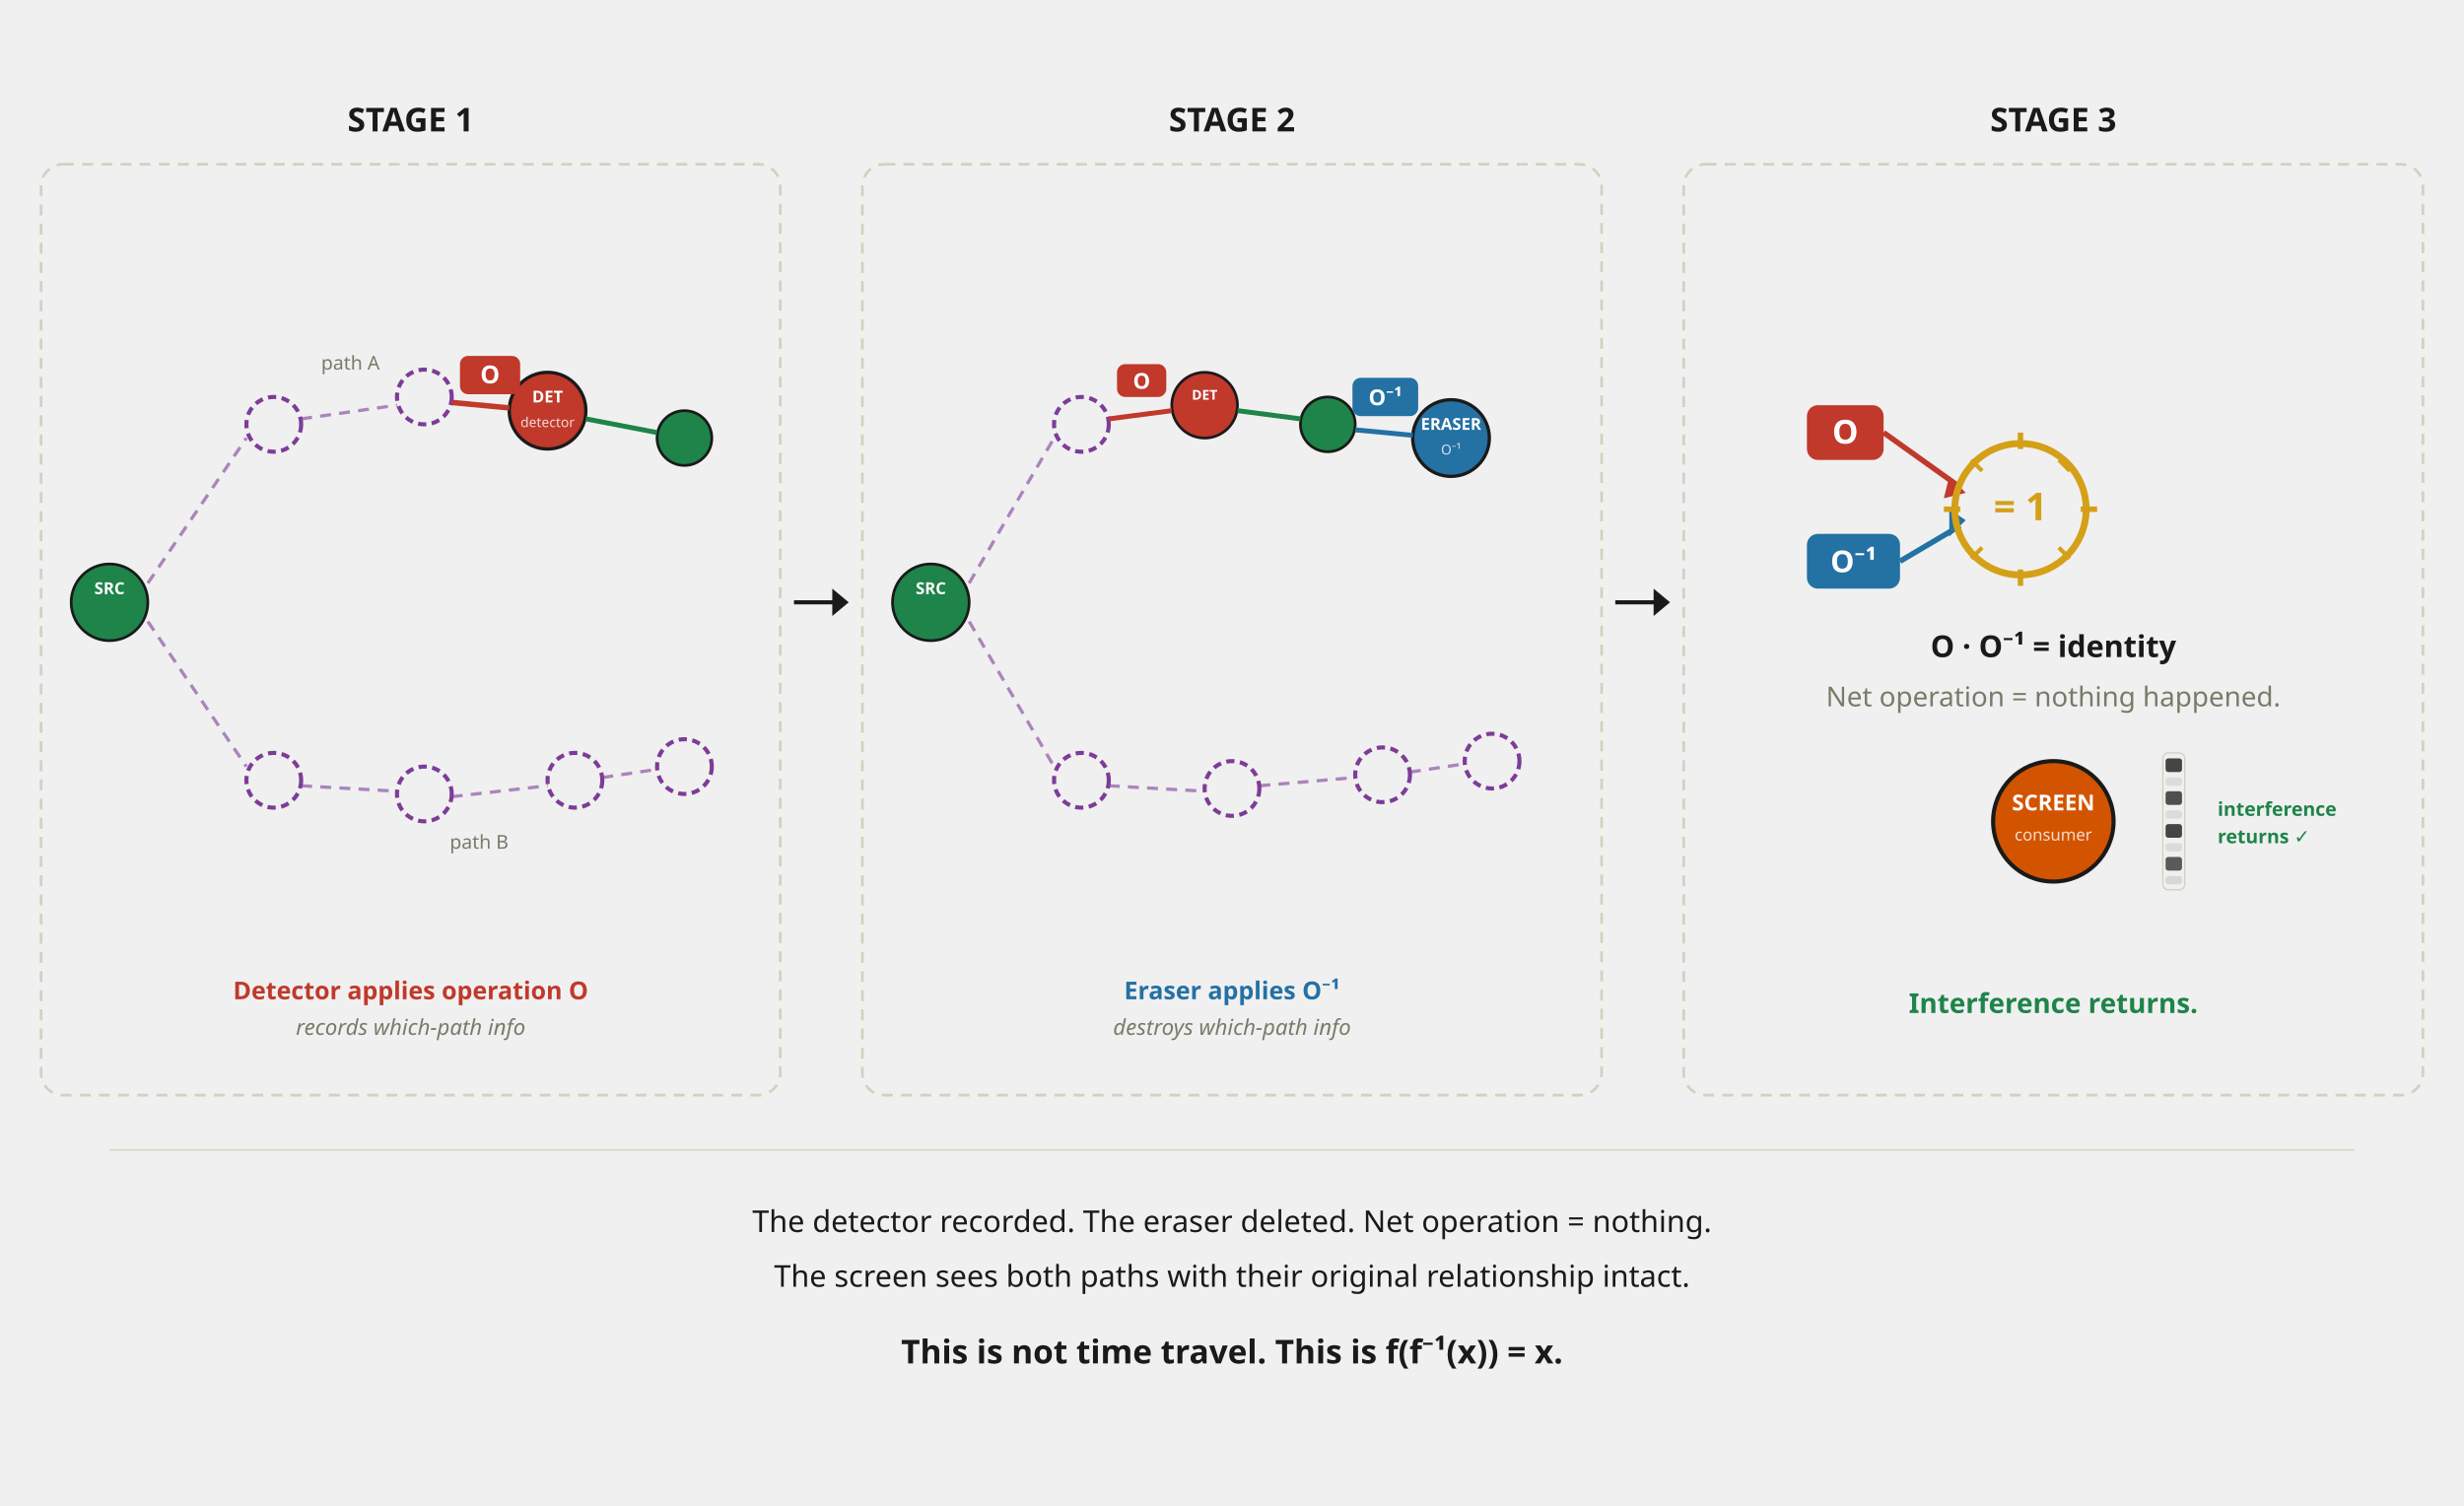
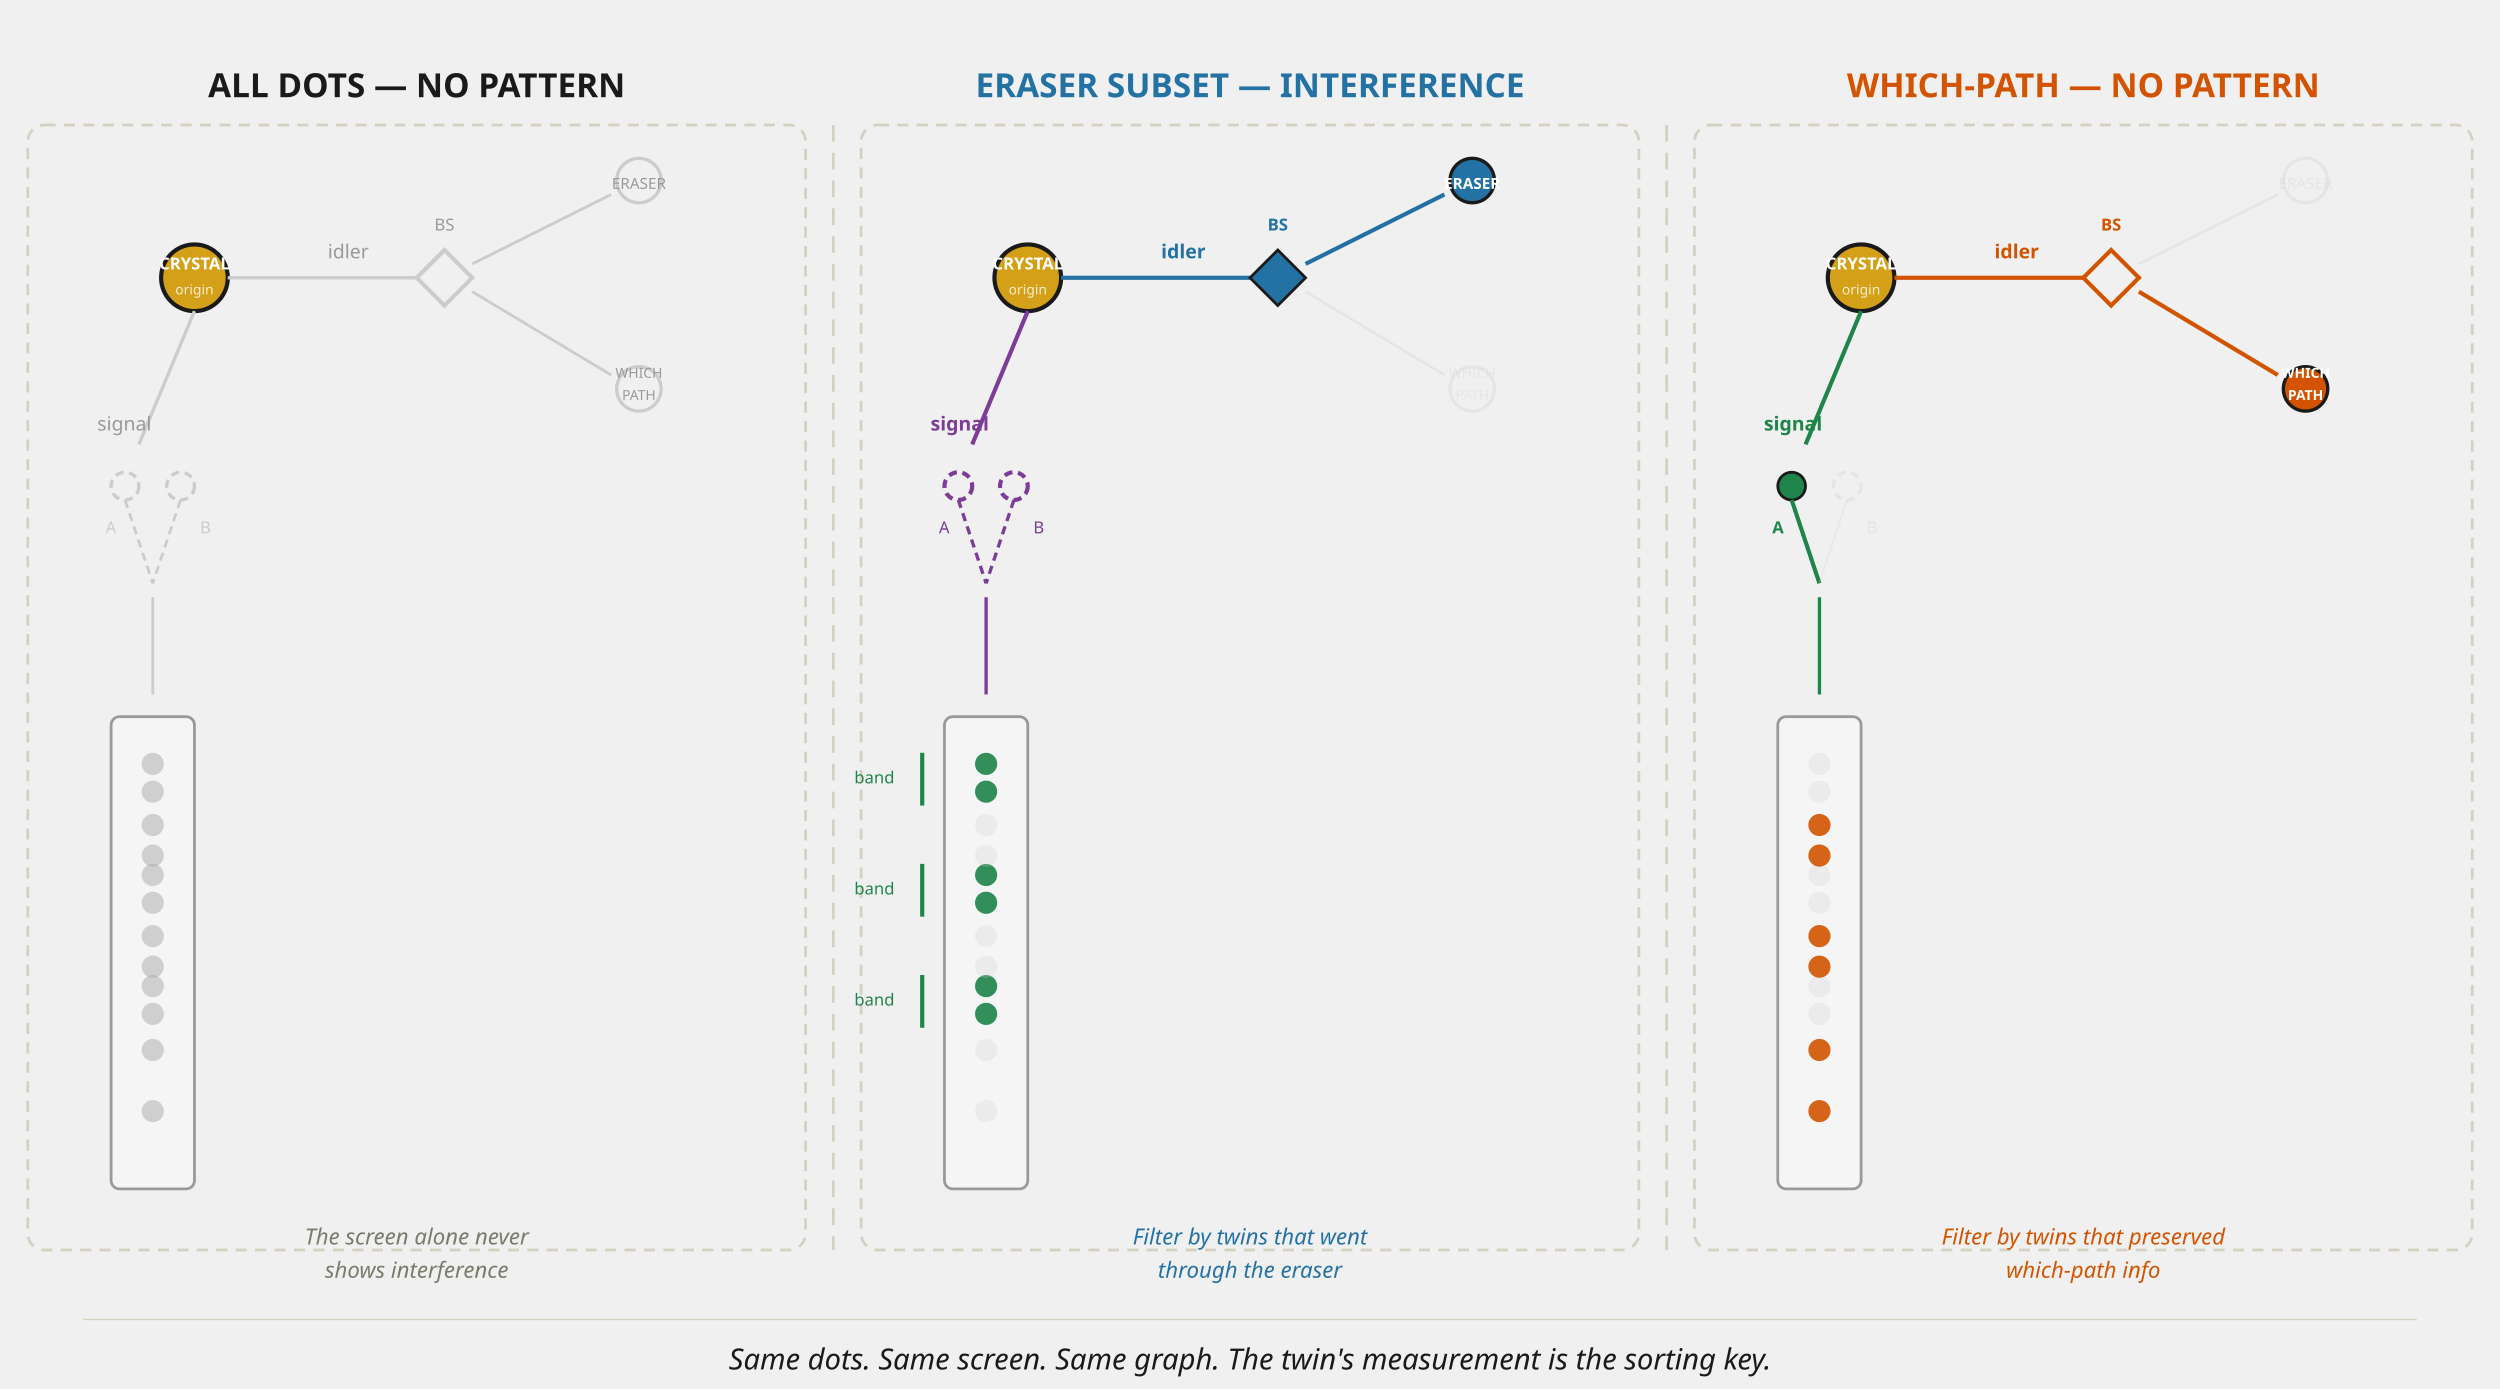
- <svg xmlns="http://www.w3.org/2000/svg" viewBox="0 0 900 550">
+ <svg xmlns="http://www.w3.org/2000/svg" viewBox="0 0 900 500">
  <style>
    text { font-family: "DM Sans", sans-serif; }
  </style>
-   <rect x="15" y="60" width="270" height="340" rx="8" fill="none" stroke="#d5d0c0" stroke-width="1" stroke-dasharray="4,3" />
-   <text x="150" y="48" text-anchor="middle" font-size="12" fill="#1a1a1a" font-weight="700">STAGE 1</text>
-   <circle cx="40" cy="220" r="14" fill="#1e8449" stroke="#1a1a1a" stroke-width="1" />
-   <text x="40" y="217" text-anchor="middle" font-size="6" fill="white" font-weight="700">SRC</text>
-   <circle cx="100" cy="155" r="10" fill="none" stroke="#7d3c98" stroke-width="1.5" stroke-dasharray="3,2" />
-   <circle cx="155" cy="145" r="10" fill="none" stroke="#7d3c98" stroke-width="1.5" stroke-dasharray="3,2" />
-   <line x1="54" y1="213" x2="90" y2="160" stroke="#7d3c98" stroke-width="1.2" stroke-dasharray="4,3" opacity="0.6" />
-   <line x1="110" y1="153" x2="145" y2="148" stroke="#7d3c98" stroke-width="1.2" stroke-dasharray="4,3" opacity="0.6" />
-   <text x="128" y="135" text-anchor="middle" font-size="7" fill="#7a7a6a">path A</text>
-   <circle cx="200" cy="150" r="14" fill="#c0392b" stroke="#1a1a1a" stroke-width="1.2" />
-   <text x="200" y="147" text-anchor="middle" font-size="6" fill="white" font-weight="700">DET</text>
-   <text x="200" y="156" text-anchor="middle" font-size="5" fill="rgba(255,255,255,0.8)">detector</text>
-   <line x1="165" y1="147" x2="186" y2="149" stroke="#c0392b" stroke-width="2" />
-   <rect x="168" y="130" width="22" height="14" rx="3" fill="#c0392b" />
-   <text x="179" y="140" text-anchor="middle" font-size="9" fill="white" font-weight="700">O</text>
-   <circle cx="250" cy="160" r="10" fill="#1e8449" stroke="#1a1a1a" stroke-width="1" />
-   <line x1="214" y1="153" x2="240" y2="158" stroke="#1e8449" stroke-width="1.8" />
-   <circle cx="100" cy="285" r="10" fill="none" stroke="#7d3c98" stroke-width="1.5" stroke-dasharray="3,2" />
-   <circle cx="155" cy="290" r="10" fill="none" stroke="#7d3c98" stroke-width="1.5" stroke-dasharray="3,2" />
-   <circle cx="210" cy="285" r="10" fill="none" stroke="#7d3c98" stroke-width="1.5" stroke-dasharray="3,2" />
-   <circle cx="250" cy="280" r="10" fill="none" stroke="#7d3c98" stroke-width="1.5" stroke-dasharray="3,2" />
-   <line x1="54" y1="227" x2="90" y2="280" stroke="#7d3c98" stroke-width="1.2" stroke-dasharray="4,3" opacity="0.6" />
-   <line x1="110" y1="287" x2="145" y2="289" stroke="#7d3c98" stroke-width="1.2" stroke-dasharray="4,3" opacity="0.6" />
-   <line x1="165" y1="291" x2="200" y2="287" stroke="#7d3c98" stroke-width="1.2" stroke-dasharray="4,3" opacity="0.6" />
-   <line x1="220" y1="284" x2="240" y2="281" stroke="#7d3c98" stroke-width="1.2" stroke-dasharray="4,3" opacity="0.6" />
-   <text x="175" y="310" text-anchor="middle" font-size="7" fill="#7a7a6a">path B</text>
-   <text x="150" y="365" text-anchor="middle" font-size="9" fill="#c0392b" font-weight="600">Detector applies operation O</text>
-   <text x="150" y="378" text-anchor="middle" font-size="8" fill="#7a7a6a" font-style="italic">records which-path info</text>
-   <line x1="290" y1="220" x2="308" y2="220" stroke="#1a1a1a" stroke-width="1.5" />
-   <polygon points="310,220 304,215 304,225" fill="#1a1a1a" />
-   <rect x="315" y="60" width="270" height="340" rx="8" fill="none" stroke="#d5d0c0" stroke-width="1" stroke-dasharray="4,3" />
-   <text x="450" y="48" text-anchor="middle" font-size="12" fill="#1a1a1a" font-weight="700">STAGE 2</text>
-   <circle cx="340" cy="220" r="14" fill="#1e8449" stroke="#1a1a1a" stroke-width="1" />
-   <text x="340" y="217" text-anchor="middle" font-size="6" fill="white" font-weight="700">SRC</text>
-   <circle cx="395" cy="155" r="10" fill="none" stroke="#7d3c98" stroke-width="1.5" stroke-dasharray="3,2" />
-   <line x1="354" y1="213" x2="385" y2="160" stroke="#7d3c98" stroke-width="1.2" stroke-dasharray="4,3" opacity="0.6" />
-   <circle cx="440" cy="148" r="12" fill="#c0392b" stroke="#1a1a1a" stroke-width="1" />
-   <text x="440" y="146" text-anchor="middle" font-size="5" fill="white" font-weight="700">DET</text>
-   <line x1="405" y1="153" x2="428" y2="150" stroke="#c0392b" stroke-width="1.8" />
-   <rect x="408" y="133" width="18" height="12" rx="3" fill="#c0392b" />
-   <text x="417" y="142" text-anchor="middle" font-size="8" fill="white" font-weight="700">O</text>
-   <circle cx="485" cy="155" r="10" fill="#1e8449" stroke="#1a1a1a" stroke-width="1" />
-   <line x1="452" y1="150" x2="475" y2="153" stroke="#1e8449" stroke-width="1.8" />
-   <circle cx="530" cy="160" r="14" fill="#2471a3" stroke="#1a1a1a" stroke-width="1.2" />
-   <text x="530" y="157" text-anchor="middle" font-size="6" fill="white" font-weight="700">ERASER</text>
-   <text x="530" y="166" text-anchor="middle" font-size="5" fill="rgba(255,255,255,0.8)">O⁻¹</text>
-   <line x1="495" y1="157" x2="516" y2="159" stroke="#2471a3" stroke-width="1.8" />
-   <rect x="494" y="138" width="24" height="14" rx="3" fill="#2471a3" />
-   <text x="506" y="148" text-anchor="middle" font-size="8" fill="white" font-weight="700">O⁻¹</text>
-   <circle cx="395" cy="285" r="10" fill="none" stroke="#7d3c98" stroke-width="1.5" stroke-dasharray="3,2" />
-   <circle cx="450" cy="288" r="10" fill="none" stroke="#7d3c98" stroke-width="1.5" stroke-dasharray="3,2" />
-   <circle cx="505" cy="283" r="10" fill="none" stroke="#7d3c98" stroke-width="1.5" stroke-dasharray="3,2" />
-   <circle cx="545" cy="278" r="10" fill="none" stroke="#7d3c98" stroke-width="1.5" stroke-dasharray="3,2" />
-   <line x1="354" y1="227" x2="385" y2="280" stroke="#7d3c98" stroke-width="1.2" stroke-dasharray="4,3" opacity="0.6" />
-   <line x1="405" y1="287" x2="440" y2="289" stroke="#7d3c98" stroke-width="1.2" stroke-dasharray="4,3" opacity="0.6" />
-   <line x1="460" y1="287" x2="495" y2="284" stroke="#7d3c98" stroke-width="1.2" stroke-dasharray="4,3" opacity="0.6" />
-   <line x1="515" y1="282" x2="535" y2="279" stroke="#7d3c98" stroke-width="1.2" stroke-dasharray="4,3" opacity="0.6" />
-   <text x="450" y="365" text-anchor="middle" font-size="9" fill="#2471a3" font-weight="600">Eraser applies O⁻¹</text>
-   <text x="450" y="378" text-anchor="middle" font-size="8" fill="#7a7a6a" font-style="italic">destroys which-path info</text>
-   <line x1="590" y1="220" x2="608" y2="220" stroke="#1a1a1a" stroke-width="1.5" />
-   <polygon points="610,220 604,215 604,225" fill="#1a1a1a" />
-   <rect x="615" y="60" width="270" height="340" rx="8" fill="none" stroke="#d5d0c0" stroke-width="1" stroke-dasharray="4,3" />
-   <text x="750" y="48" text-anchor="middle" font-size="12" fill="#1a1a1a" font-weight="700">STAGE 3</text>
-   <rect x="660" y="148" width="28" height="20" rx="4" fill="#c0392b" />
-   <text x="674" y="162" text-anchor="middle" font-size="12" fill="white" font-weight="700">O</text>
-   <line x1="688" y1="158" x2="716" y2="178" stroke="#c0392b" stroke-width="2" />
-   <polygon points="718,180 712,174 710,182" fill="#c0392b" />
-   <rect x="660" y="195" width="34" height="20" rx="4" fill="#2471a3" />
-   <text x="677" y="209" text-anchor="middle" font-size="11" fill="white" font-weight="700">O⁻¹</text>
-   <line x1="694" y1="205" x2="716" y2="192" stroke="#2471a3" stroke-width="2" />
-   <polygon points="718,190 712,186 712,196" fill="#2471a3" />
-   <circle cx="738" cy="186" r="24" fill="none" stroke="#d4a017" stroke-width="2.5" />
-   <line x1="738" y1="158" x2="738" y2="164" stroke="#d4a017" stroke-width="2" />
-   <line x1="738" y1="208" x2="738" y2="214" stroke="#d4a017" stroke-width="2" />
-   <line x1="710" y1="186" x2="716" y2="186" stroke="#d4a017" stroke-width="2" />
-   <line x1="760" y1="186" x2="766" y2="186" stroke="#d4a017" stroke-width="2" />
-   <line x1="720" y1="168" x2="724" y2="172" stroke="#d4a017" stroke-width="1.5" />
-   <line x1="752" y1="200" x2="756" y2="204" stroke="#d4a017" stroke-width="1.5" />
-   <line x1="720" y1="204" x2="724" y2="200" stroke="#d4a017" stroke-width="1.5" />
-   <line x1="752" y1="168" x2="756" y2="172" stroke="#d4a017" stroke-width="1.5" />
-   <text x="738" y="190" text-anchor="middle" font-size="14" fill="#d4a017" font-weight="700">= 1</text>
-   <text x="750" y="240" text-anchor="middle" font-size="11" fill="#1a1a1a" font-weight="700">O · O⁻¹ = identity</text>
-   <text x="750" y="258" text-anchor="middle" font-size="10" fill="#7a7a6a">Net operation = nothing happened.</text>
-   <circle cx="750" cy="300" r="22" fill="#d35400" stroke="#1a1a1a" stroke-width="1.5" />
-   <text x="750" y="296" text-anchor="middle" font-size="8" fill="white" font-weight="700">SCREEN</text>
-   <text x="750" y="307" text-anchor="middle" font-size="6" fill="rgba(255,255,255,0.8)">consumer</text>
-   <rect x="790" y="275" width="8" height="50" rx="2" fill="none" stroke="#d5d0c0" stroke-width="0.5" />
-   <rect x="791" y="277" width="6" height="5" rx="1" fill="#1a1a1a" opacity="0.8" />
-   <rect x="791" y="284" width="6" height="3" rx="1" fill="#1a1a1a" opacity="0.1" />
-   <rect x="791" y="289" width="6" height="5" rx="1" fill="#1a1a1a" opacity="0.75" />
-   <rect x="791" y="296" width="6" height="3" rx="1" fill="#1a1a1a" opacity="0.1" />
-   <rect x="791" y="301" width="6" height="5" rx="1" fill="#1a1a1a" opacity="0.8" />
-   <rect x="791" y="308" width="6" height="3" rx="1" fill="#1a1a1a" opacity="0.1" />
-   <rect x="791" y="313" width="6" height="5" rx="1" fill="#1a1a1a" opacity="0.7" />
-   <rect x="791" y="320" width="6" height="3" rx="1" fill="#1a1a1a" opacity="0.12" />
-   <text x="810" y="298" font-size="7" fill="#1e8449" font-weight="600">interference</text>
-   <text x="810" y="308" font-size="7" fill="#1e8449" font-weight="600">returns ✓</text>
-   <text x="750" y="370" text-anchor="middle" font-size="10" fill="#1e8449" font-weight="700">Interference returns.</text>
-   <line x1="40" y1="420" x2="860" y2="420" stroke="#d5d0c0" stroke-width="0.5" />
-   <text x="450" y="450" text-anchor="middle" font-size="11" fill="#1a1a1a">The detector recorded. The eraser deleted. Net operation = nothing.</text>
-   <text x="450" y="470" text-anchor="middle" font-size="11" fill="#1a1a1a">The screen sees both paths with their original relationship intact.</text>
-   <text x="450" y="498" text-anchor="middle" font-size="12" fill="#1a1a1a" font-weight="700">This is not time travel. This is f(f⁻¹(x)) = x.</text>
+   <rect x="10" y="45" width="280" height="405" rx="6" fill="none" stroke="#d5d0c0" stroke-width="1" stroke-dasharray="4,3" />
+   <text x="150" y="35" text-anchor="middle" font-size="12" fill="#1a1a1a" font-weight="700">ALL DOTS — NO PATTERN</text>
+   <circle cx="70" cy="100" r="12" fill="#d4a017" stroke="#1a1a1a" stroke-width="1.5" />
+   <text x="70" y="97" text-anchor="middle" font-size="6" fill="white" font-weight="700">CRYSTAL</text>
+   <text x="70" y="106" text-anchor="middle" font-size="5" fill="rgba(255,255,255,0.8)">origin</text>
+   <line x1="70" y1="112" x2="50" y2="160" stroke="#ccc" stroke-width="1.2" />
+   <text x="35" y="155" font-size="7" fill="#999">signal</text>
+   <circle cx="45" cy="175" r="5" fill="none" stroke="#ccc" stroke-width="1.2" stroke-dasharray="3,2" />
+   <circle cx="65" cy="175" r="5" fill="none" stroke="#ccc" stroke-width="1.2" stroke-dasharray="3,2" />
+   <text x="38" y="192" font-size="6" fill="#ccc">A</text>
+   <text x="72" y="192" font-size="6" fill="#ccc">B</text>
+   <line x1="45" y1="180" x2="55" y2="210" stroke="#ccc" stroke-width="1" stroke-dasharray="3,2" />
+   <line x1="65" y1="180" x2="55" y2="210" stroke="#ccc" stroke-width="1" stroke-dasharray="3,2" />
+   <line x1="55" y1="215" x2="55" y2="250" stroke="#ccc" stroke-width="1" />
+   <rect x="40" y="258" width="30" height="170" rx="3" fill="#f5f5f5" stroke="#999" stroke-width="1" />
+   <circle cx="55" cy="275" r="4" fill="#aaa" opacity="0.5" />
+   <circle cx="55" cy="285" r="4" fill="#aaa" opacity="0.5" />
+   <circle cx="55" cy="315" r="4" fill="#aaa" opacity="0.5" />
+   <circle cx="55" cy="325" r="4" fill="#aaa" opacity="0.5" />
+   <circle cx="55" cy="355" r="4" fill="#aaa" opacity="0.5" />
+   <circle cx="55" cy="365" r="4" fill="#aaa" opacity="0.5" />
+   <circle cx="55" cy="297" r="4" fill="#aaa" opacity="0.5" />
+   <circle cx="55" cy="308" r="4" fill="#aaa" opacity="0.5" />
+   <circle cx="55" cy="337" r="4" fill="#aaa" opacity="0.5" />
+   <circle cx="55" cy="348" r="4" fill="#aaa" opacity="0.5" />
+   <circle cx="55" cy="378" r="4" fill="#aaa" opacity="0.5" />
+   <circle cx="55" cy="400" r="4" fill="#aaa" opacity="0.5" />
+   <line x1="82" y1="100" x2="150" y2="100" stroke="#ccc" stroke-width="1.2" />
+   <text x="118" y="93" font-size="7" fill="#999">idler</text>
+   <polygon points="160,90 170,100 160,110 150,100" fill="none" stroke="#ccc" stroke-width="1.5" />
+   <text x="160" y="83" text-anchor="middle" font-size="6" fill="#999">BS</text>
+   <line x1="170" y1="95" x2="220" y2="70" stroke="#ccc" stroke-width="1" />
+   <circle cx="230" cy="65" r="8" fill="none" stroke="#ccc" stroke-width="1.2" />
+   <text x="230" y="68" text-anchor="middle" font-size="5.5" fill="#999">ERASER</text>
+   <line x1="170" y1="105" x2="220" y2="135" stroke="#ccc" stroke-width="1" />
+   <circle cx="230" cy="140" r="8" fill="none" stroke="#ccc" stroke-width="1.2" />
+   <text x="230" y="136" text-anchor="middle" font-size="5" fill="#999">WHICH</text>
+   <text x="230" y="144" text-anchor="middle" font-size="5" fill="#999">PATH</text>
+   <text x="150" y="448" text-anchor="middle" font-size="8" fill="#7a7a6a" font-style="italic">The screen alone never</text>
+   <text x="150" y="460" text-anchor="middle" font-size="8" fill="#7a7a6a" font-style="italic">shows interference</text>
+   <line x1="300" y1="45" x2="300" y2="450" stroke="#d5d0c0" stroke-width="1" stroke-dasharray="6,4" />
+   <rect x="310" y="45" width="280" height="405" rx="6" fill="none" stroke="#d5d0c0" stroke-width="1" stroke-dasharray="4,3" />
+   <text x="450" y="35" text-anchor="middle" font-size="12" fill="#2471a3" font-weight="700">ERASER SUBSET — INTERFERENCE</text>
+   <circle cx="370" cy="100" r="12" fill="#d4a017" stroke="#1a1a1a" stroke-width="1.5" />
+   <text x="370" y="97" text-anchor="middle" font-size="6" fill="white" font-weight="700">CRYSTAL</text>
+   <text x="370" y="106" text-anchor="middle" font-size="5" fill="rgba(255,255,255,0.8)">origin</text>
+   <line x1="370" y1="112" x2="350" y2="160" stroke="#7d3c98" stroke-width="1.5" />
+   <text x="335" y="155" font-size="7" fill="#7d3c98" font-weight="600">signal</text>
+   <circle cx="345" cy="175" r="5" fill="none" stroke="#7d3c98" stroke-width="1.5" stroke-dasharray="3,2" />
+   <circle cx="365" cy="175" r="5" fill="none" stroke="#7d3c98" stroke-width="1.5" stroke-dasharray="3,2" />
+   <text x="338" y="192" font-size="6" fill="#7d3c98">A</text>
+   <text x="372" y="192" font-size="6" fill="#7d3c98">B</text>
+   <line x1="345" y1="180" x2="355" y2="210" stroke="#7d3c98" stroke-width="1.2" stroke-dasharray="3,2" />
+   <line x1="365" y1="180" x2="355" y2="210" stroke="#7d3c98" stroke-width="1.2" stroke-dasharray="3,2" />
+   <line x1="355" y1="215" x2="355" y2="250" stroke="#7d3c98" stroke-width="1.2" />
+   <rect x="340" y="258" width="30" height="170" rx="3" fill="#f5f5f5" stroke="#999" stroke-width="1" />
+   <circle cx="355" cy="275" r="4" fill="#1e8449" opacity="0.9" />
+   <circle cx="355" cy="285" r="4" fill="#1e8449" opacity="0.9" />
+   <circle cx="355" cy="315" r="4" fill="#1e8449" opacity="0.9" />
+   <circle cx="355" cy="325" r="4" fill="#1e8449" opacity="0.9" />
+   <circle cx="355" cy="355" r="4" fill="#1e8449" opacity="0.9" />
+   <circle cx="355" cy="365" r="4" fill="#1e8449" opacity="0.9" />
+   <circle cx="355" cy="297" r="4" fill="#ccc" opacity="0.25" />
+   <circle cx="355" cy="308" r="4" fill="#ccc" opacity="0.25" />
+   <circle cx="355" cy="337" r="4" fill="#ccc" opacity="0.25" />
+   <circle cx="355" cy="348" r="4" fill="#ccc" opacity="0.25" />
+   <circle cx="355" cy="378" r="4" fill="#ccc" opacity="0.25" />
+   <circle cx="355" cy="400" r="4" fill="#ccc" opacity="0.25" />
+   <line x1="332" y1="271" x2="332" y2="290" stroke="#1e8449" stroke-width="1.5" />
+   <line x1="332" y1="311" x2="332" y2="330" stroke="#1e8449" stroke-width="1.5" />
+   <line x1="332" y1="351" x2="332" y2="370" stroke="#1e8449" stroke-width="1.5" />
+   <text x="322" y="282" text-anchor="end" font-size="6" fill="#1e8449">band</text>
+   <text x="322" y="322" text-anchor="end" font-size="6" fill="#1e8449">band</text>
+   <text x="322" y="362" text-anchor="end" font-size="6" fill="#1e8449">band</text>
+   <line x1="382" y1="100" x2="450" y2="100" stroke="#2471a3" stroke-width="1.5" />
+   <text x="418" y="93" font-size="7" fill="#2471a3" font-weight="600">idler</text>
+   <polygon points="460,90 470,100 460,110 450,100" fill="#2471a3" stroke="#1a1a1a" stroke-width="1" />
+   <text x="460" y="83" text-anchor="middle" font-size="6" fill="#2471a3" font-weight="600">BS</text>
+   <line x1="470" y1="95" x2="520" y2="70" stroke="#2471a3" stroke-width="1.5" />
+   <circle cx="530" cy="65" r="8" fill="#2471a3" stroke="#1a1a1a" stroke-width="1.2" />
+   <text x="530" y="68" text-anchor="middle" font-size="5.5" fill="white" font-weight="600">ERASER</text>
+   <line x1="470" y1="105" x2="520" y2="135" stroke="#ccc" stroke-width="1" opacity="0.3" />
+   <circle cx="530" cy="140" r="8" fill="none" stroke="#ccc" stroke-width="1.2" opacity="0.3" />
+   <text x="530" y="136" text-anchor="middle" font-size="5" fill="#ccc" opacity="0.3">WHICH</text>
+   <text x="530" y="144" text-anchor="middle" font-size="5" fill="#ccc" opacity="0.3">PATH</text>
+   <text x="450" y="448" text-anchor="middle" font-size="8" fill="#2471a3" font-style="italic">Filter by twins that went</text>
+   <text x="450" y="460" text-anchor="middle" font-size="8" fill="#2471a3" font-style="italic">through the eraser</text>
+   <line x1="600" y1="45" x2="600" y2="450" stroke="#d5d0c0" stroke-width="1" stroke-dasharray="6,4" />
+   <rect x="610" y="45" width="280" height="405" rx="6" fill="none" stroke="#d5d0c0" stroke-width="1" stroke-dasharray="4,3" />
+   <text x="750" y="35" text-anchor="middle" font-size="12" fill="#d35400" font-weight="700">WHICH-PATH — NO PATTERN</text>
+   <circle cx="670" cy="100" r="12" fill="#d4a017" stroke="#1a1a1a" stroke-width="1.5" />
+   <text x="670" y="97" text-anchor="middle" font-size="6" fill="white" font-weight="700">CRYSTAL</text>
+   <text x="670" y="106" text-anchor="middle" font-size="5" fill="rgba(255,255,255,0.8)">origin</text>
+   <line x1="670" y1="112" x2="650" y2="160" stroke="#1e8449" stroke-width="1.5" />
+   <text x="635" y="155" font-size="7" fill="#1e8449" font-weight="600">signal</text>
+   <circle cx="645" cy="175" r="5" fill="#1e8449" stroke="#1a1a1a" stroke-width="1" />
+   <circle cx="665" cy="175" r="5" fill="none" stroke="#ccc" stroke-width="1.2" stroke-dasharray="3,2" opacity="0.3" />
+   <text x="638" y="192" font-size="6" fill="#1e8449" font-weight="600">A</text>
+   <text x="672" y="192" font-size="6" fill="#ccc" opacity="0.3">B</text>
+   <line x1="645" y1="180" x2="655" y2="210" stroke="#1e8449" stroke-width="1.5" />
+   <line x1="665" y1="180" x2="655" y2="210" stroke="#ccc" stroke-width="0.8" opacity="0.2" />
+   <line x1="655" y1="215" x2="655" y2="250" stroke="#1e8449" stroke-width="1.2" />
+   <rect x="640" y="258" width="30" height="170" rx="3" fill="#f5f5f5" stroke="#999" stroke-width="1" />
+   <circle cx="655" cy="275" r="4" fill="#ccc" opacity="0.25" />
+   <circle cx="655" cy="285" r="4" fill="#ccc" opacity="0.25" />
+   <circle cx="655" cy="315" r="4" fill="#ccc" opacity="0.25" />
+   <circle cx="655" cy="325" r="4" fill="#ccc" opacity="0.25" />
+   <circle cx="655" cy="355" r="4" fill="#ccc" opacity="0.25" />
+   <circle cx="655" cy="365" r="4" fill="#ccc" opacity="0.25" />
+   <circle cx="655" cy="297" r="4" fill="#d35400" opacity="0.9" />
+   <circle cx="655" cy="308" r="4" fill="#d35400" opacity="0.9" />
+   <circle cx="655" cy="337" r="4" fill="#d35400" opacity="0.9" />
+   <circle cx="655" cy="348" r="4" fill="#d35400" opacity="0.9" />
+   <circle cx="655" cy="378" r="4" fill="#d35400" opacity="0.9" />
+   <circle cx="655" cy="400" r="4" fill="#d35400" opacity="0.9" />
+   <line x1="682" y1="100" x2="750" y2="100" stroke="#d35400" stroke-width="1.5" />
+   <text x="718" y="93" font-size="7" fill="#d35400" font-weight="600">idler</text>
+   <polygon points="760,90 770,100 760,110 750,100" fill="none" stroke="#d35400" stroke-width="1.5" />
+   <text x="760" y="83" text-anchor="middle" font-size="6" fill="#d35400" font-weight="600">BS</text>
+   <line x1="770" y1="95" x2="820" y2="70" stroke="#ccc" stroke-width="1" opacity="0.3" />
+   <circle cx="830" cy="65" r="8" fill="none" stroke="#ccc" stroke-width="1.2" opacity="0.3" />
+   <text x="830" y="68" text-anchor="middle" font-size="5.5" fill="#ccc" opacity="0.3">ERASER</text>
+   <line x1="770" y1="105" x2="820" y2="135" stroke="#d35400" stroke-width="1.5" />
+   <circle cx="830" cy="140" r="8" fill="#d35400" stroke="#1a1a1a" stroke-width="1.2" />
+   <text x="830" y="136" text-anchor="middle" font-size="5" fill="white" font-weight="600">WHICH</text>
+   <text x="830" y="144" text-anchor="middle" font-size="5" fill="white" font-weight="600">PATH</text>
+   <text x="750" y="448" text-anchor="middle" font-size="8" fill="#d35400" font-style="italic">Filter by twins that preserved</text>
+   <text x="750" y="460" text-anchor="middle" font-size="8" fill="#d35400" font-style="italic">which-path info</text>
+   <line x1="30" y1="475" x2="870" y2="475" stroke="#d5d0c0" stroke-width="0.5" />
+   <text x="450" y="493" text-anchor="middle" font-size="10.5" fill="#1a1a1a" font-style="italic">Same dots. Same screen. Same graph. The twin's measurement is the sorting key.</text>
</svg>
